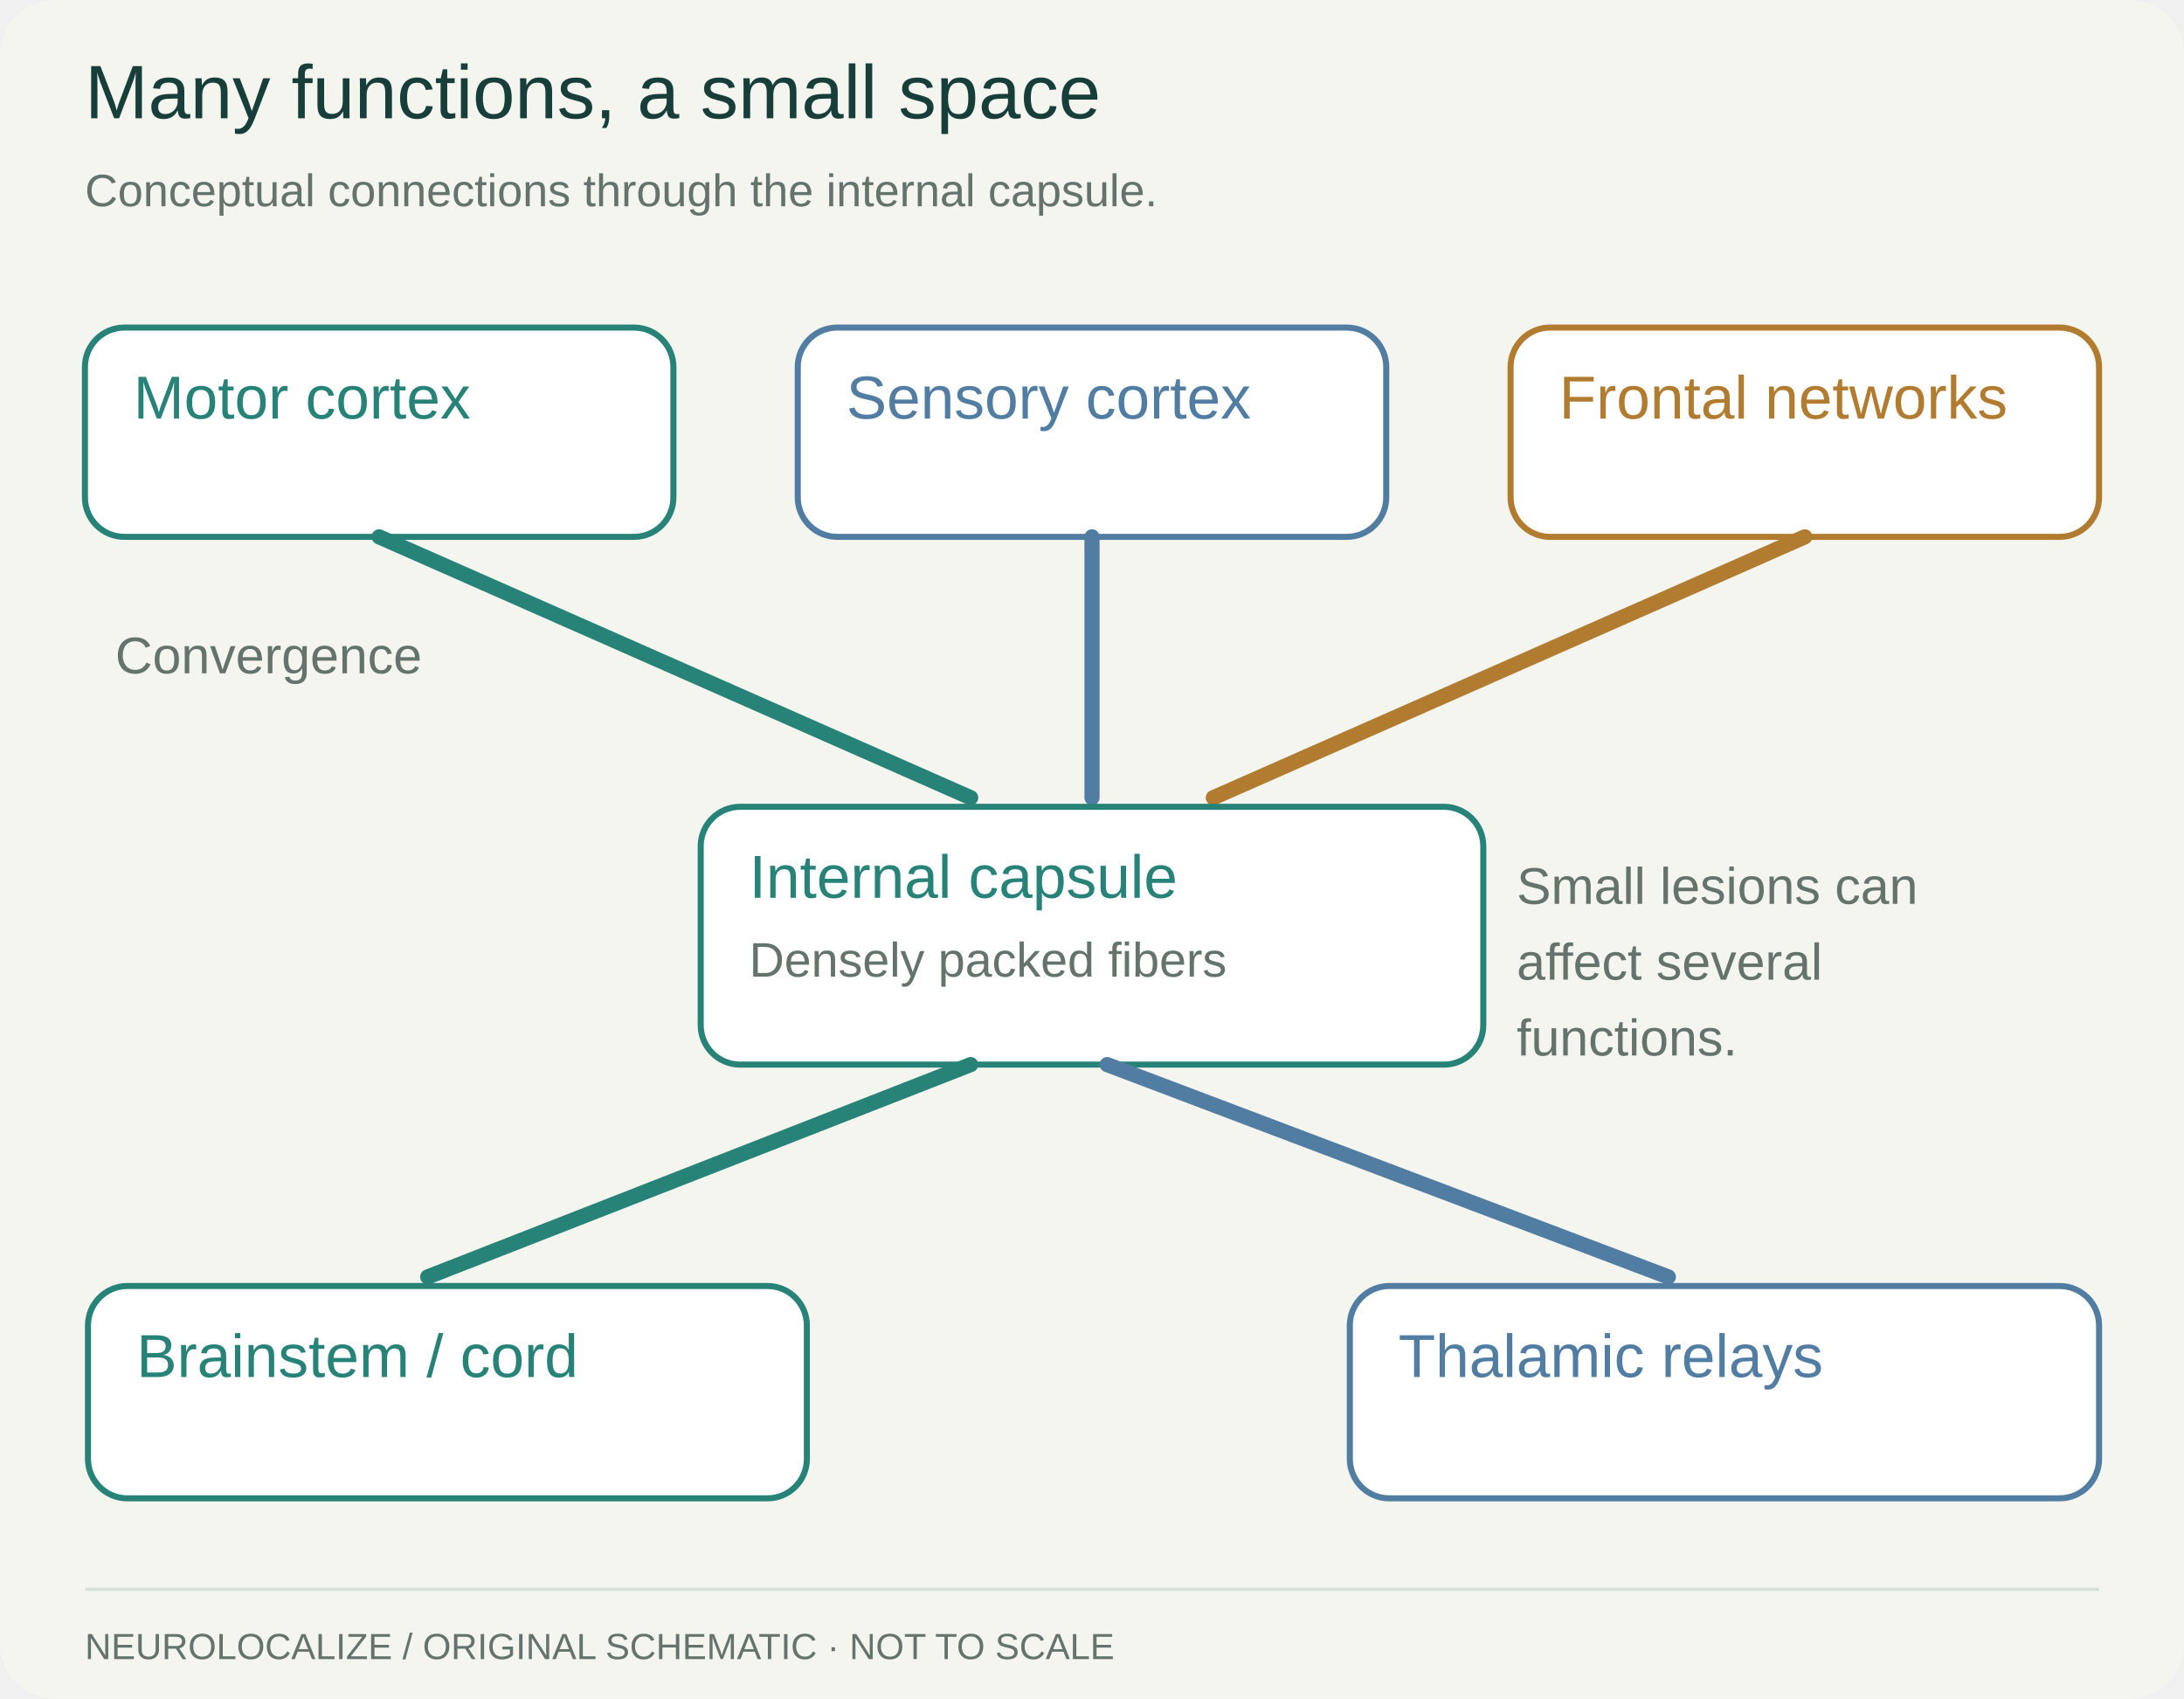
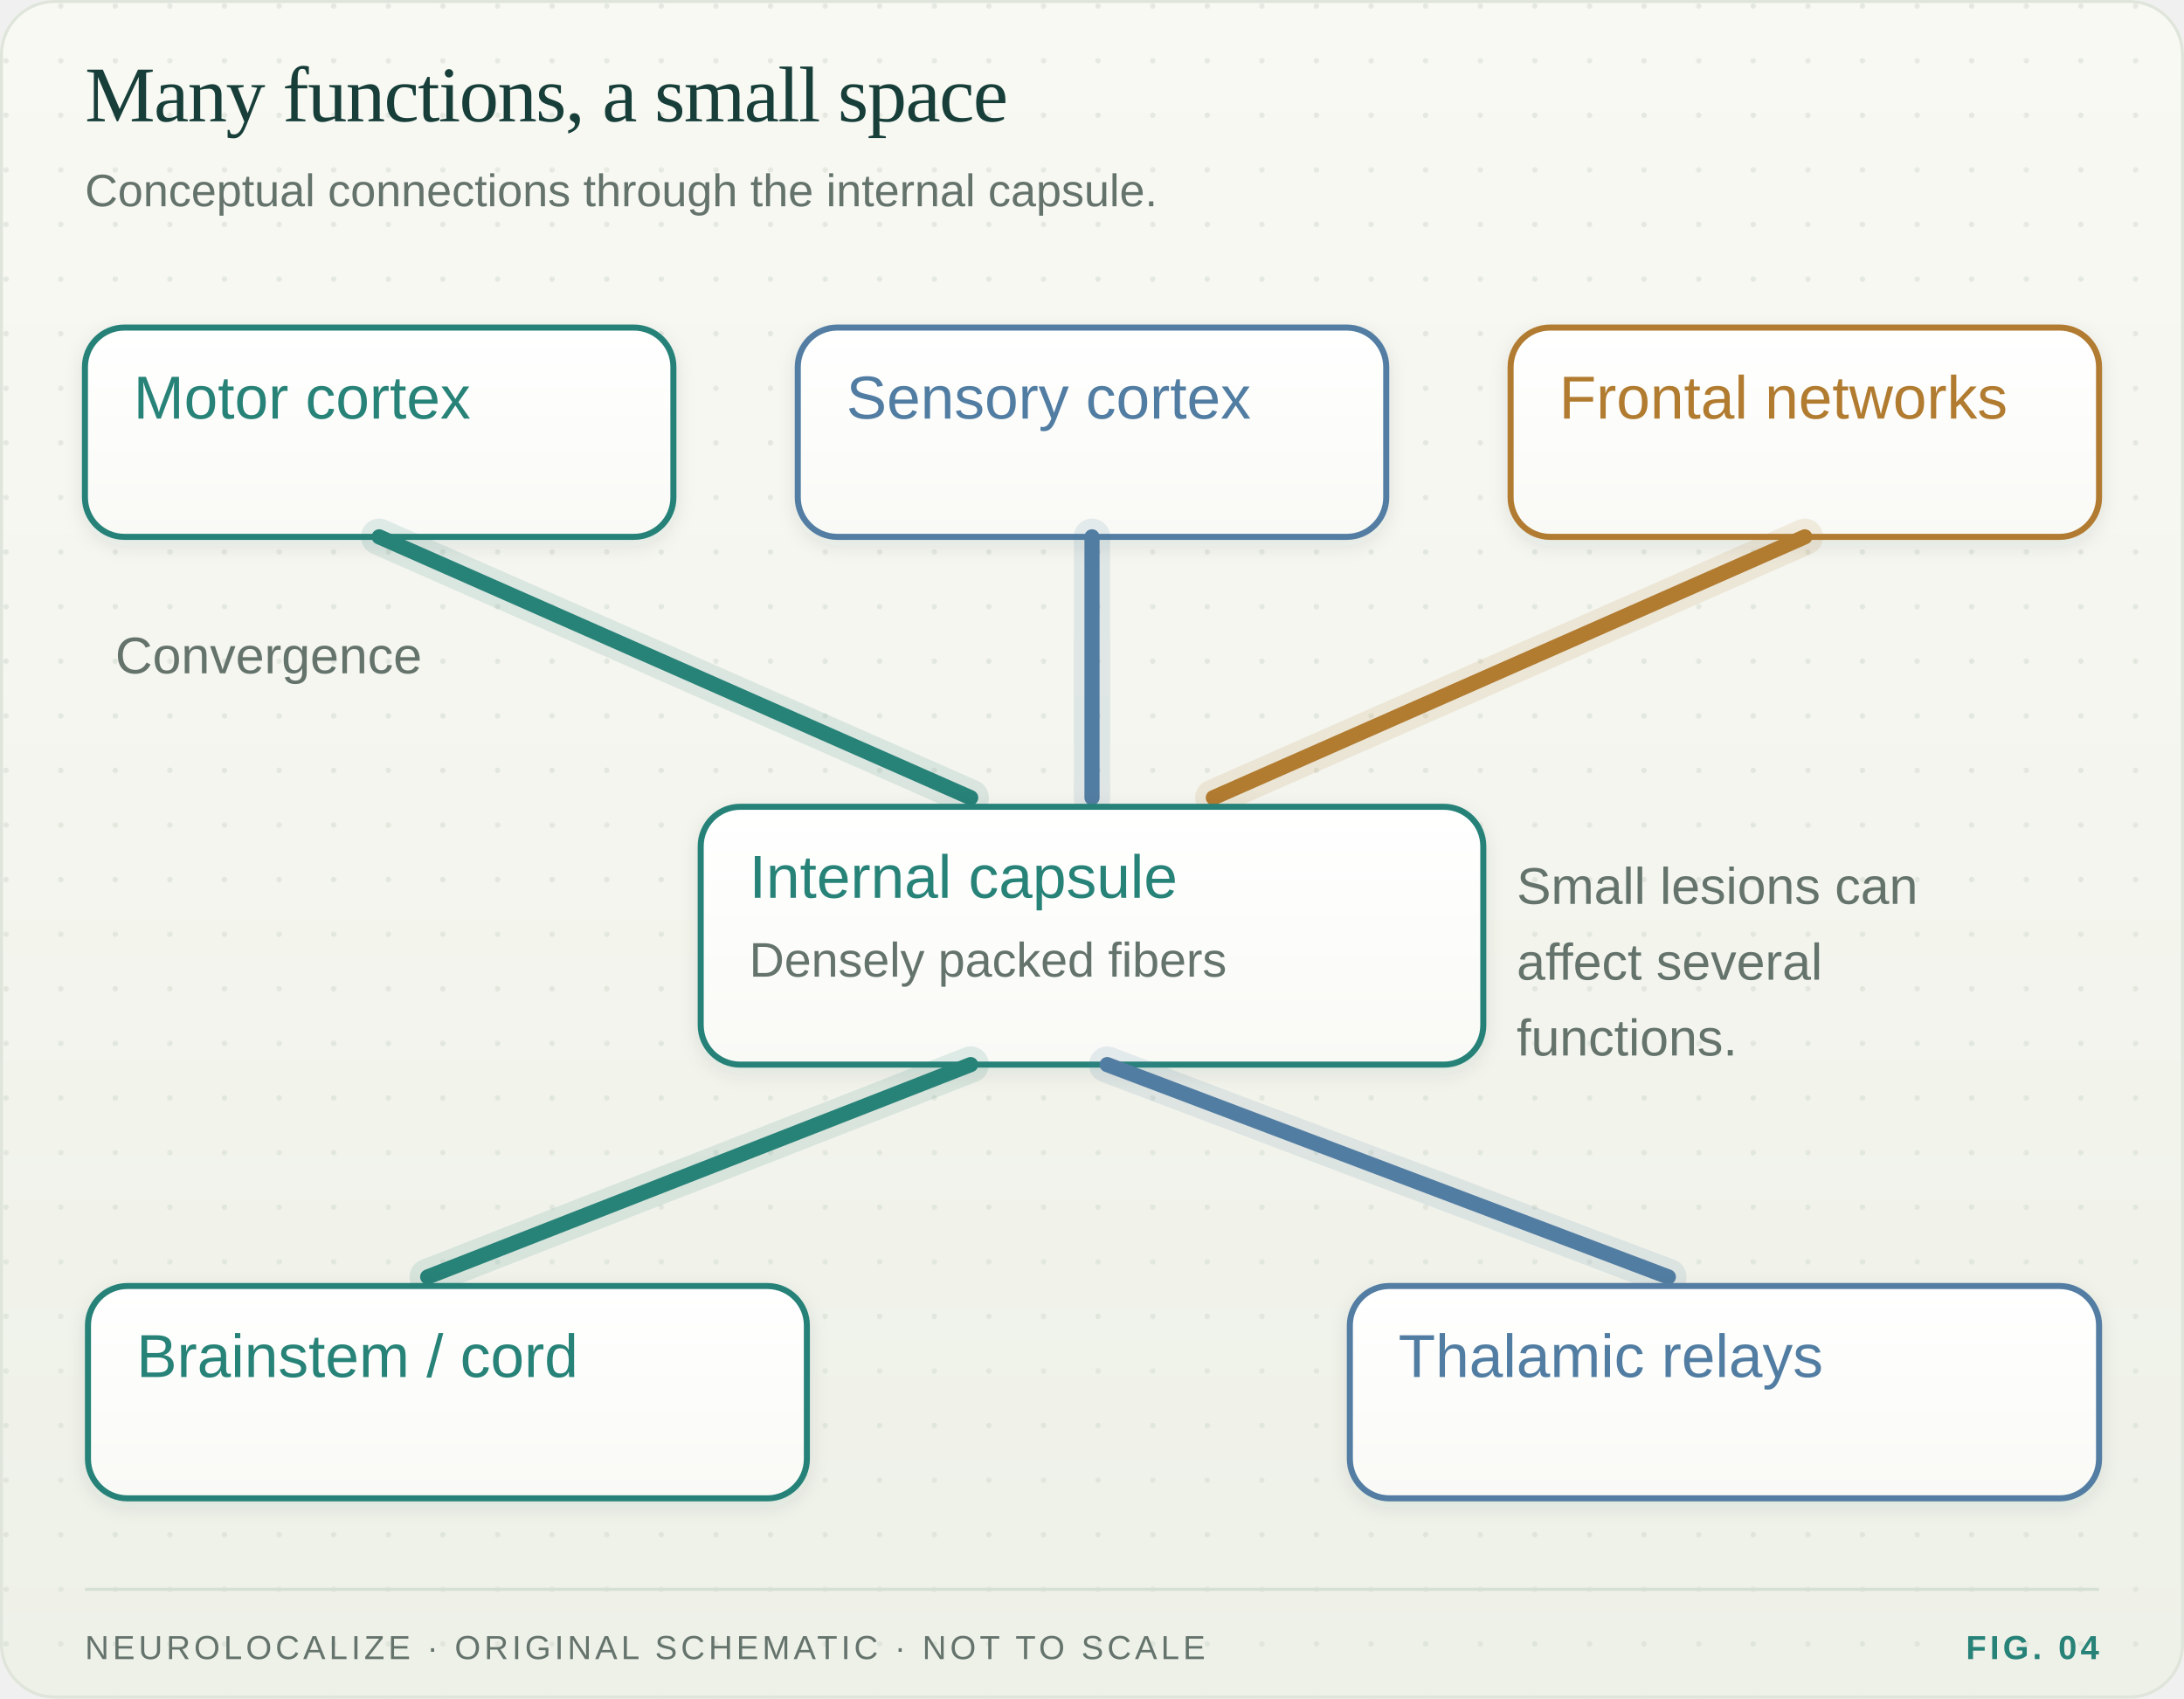
<svg xmlns="http://www.w3.org/2000/svg" width="720" height="560" viewBox="0 0 720 560" role="img">
  <defs>
-     <marker id="arrow" markerWidth="8" markerHeight="8" refX="6" refY="3" orient="auto">
-       <path d="M0 0L6 3L0 6" fill="none" stroke="#278278" stroke-width="1.3" />
+     <radialGradient id="tissue" cx=".4" cy=".35" r=".75">
+       <stop offset="0" stop-color="#f7f9f4" />
+       <stop offset="1" stop-color="#d9e4d4" />
+     </radialGradient>
+     <linearGradient id="bg" x1="0" y1="0" x2="0" y2="1">
+       <stop offset="0" stop-color="#f9f9f4" />
+       <stop offset="1" stop-color="#eef1e8" />
+     </linearGradient>
+     <linearGradient id="card" x1="0" y1="0" x2="0" y2="1">
+       <stop offset="0" stop-color="#ffffff" />
+       <stop offset="1" stop-color="#f9faf6" />
+     </linearGradient>
+     <pattern id="dots" width="18" height="18" patternUnits="userSpaceOnUse">
+       <circle cx="2" cy="2" r=".9" fill="#d3dbcf" />
+     </pattern>
+     <filter id="shadow" x="-10%" y="-10%" width="120%" height="130%">
+       <feDropShadow dx="0" dy="2" stdDeviation="3" flood-color="#173e39" flood-opacity=".09" />
+     </filter>
+     <filter id="lift" x="-40%" y="-40%" width="180%" height="190%">
+       <feDropShadow dx="0" dy="1.2" stdDeviation="1.4" flood-color="#173e39" flood-opacity=".22" />
+     </filter>
+     <linearGradient id="g173e39" x1="0" y1="0" x2="0" y2="1">
+       <stop offset="0" stop-color="#4a6865" />
+       <stop offset="1" stop-color="#173e39" />
+     </linearGradient>
+     <linearGradient id="g278278" x1="0" y1="0" x2="0" y2="1">
+       <stop offset="0" stop-color="#579e96" />
+       <stop offset="1" stop-color="#257a70" />
+     </linearGradient>
+     <linearGradient id="g527da2" x1="0" y1="0" x2="0" y2="1">
+       <stop offset="0" stop-color="#789ab6" />
+       <stop offset="1" stop-color="#4b7595" />
+     </linearGradient>
+     <linearGradient id="ga34040" x1="0" y1="0" x2="0" y2="1">
+       <stop offset="0" stop-color="#b76a6a" />
+       <stop offset="1" stop-color="#92403f" />
+     </linearGradient>
+     <linearGradient id="gb17b30" x1="0" y1="0" x2="0" y2="1">
+       <stop offset="0" stop-color="#c2985e" />
+       <stop offset="1" stop-color="#9f7431" />
+     </linearGradient>
+     <marker id="arrow" markerUnits="userSpaceOnUse" markerWidth="16" markerHeight="16" refX="11" refY="8" orient="auto">
+       <path d="M2 2.5L13 8L2 13.5L5 8Z" fill="#278278" />
    </marker>
  </defs>
-   <rect width="720" height="560" rx="18" fill="#f4f5ee" />
-   <g font-family="Arial,sans-serif">
-     <text x="28" y="39" font-size="25" fill="#173e39" text-anchor="start">Many functions, a small space</text>
+   <rect width="720" height="560" rx="18" fill="url(#bg)" />
+   <rect width="720" height="560" rx="18" fill="url(#dots)" opacity=".55" />
+   <rect x=".5" y=".5" width="719" height="559" rx="17.5" fill="none" stroke="#dfe5da" />
+   <g font-family="Arial,Helvetica,sans-serif">
+     <text x="28" y="40" font-size="26" fill="#173e39" font-family="Georgia,'Times New Roman',serif" letter-spacing="-.4">Many functions, a small space</text>
    <text x="28" y="68" font-size="15" fill="#64736c" text-anchor="start">Conceptual connections through the internal capsule.</text>
-     <rect x="28" y="108" width="194" height="69" rx="13" fill="#ffffff" stroke="#278278" stroke-width="2" />
+     <rect x="28" y="108" width="194" height="69" rx="13" fill="url(#card)" stroke="#278278" stroke-width="2" filter="url(#shadow)" />
    <text x="44" y="138" font-size="20" fill="#278278" text-anchor="start">Motor cortex</text>
-     <rect x="263" y="108" width="194" height="69" rx="13" fill="#ffffff" stroke="#527da2" stroke-width="2" />
+     <rect x="263" y="108" width="194" height="69" rx="13" fill="url(#card)" stroke="#527da2" stroke-width="2" filter="url(#shadow)" />
    <text x="279" y="138" font-size="20" fill="#527da2" text-anchor="start">Sensory cortex</text>
-     <rect x="498" y="108" width="194" height="69" rx="13" fill="#ffffff" stroke="#b17b30" stroke-width="2" />
+     <rect x="498" y="108" width="194" height="69" rx="13" fill="url(#card)" stroke="#b17b30" stroke-width="2" filter="url(#shadow)" />
    <text x="514" y="138" font-size="20" fill="#b17b30" text-anchor="start">Frontal networks</text>
+     <path d="M125 177L320 263" fill="none" stroke="#278278" stroke-width="12" stroke-opacity=".13" stroke-linecap="round" stroke-linejoin="round" />
    <path d="M125 177L320 263" fill="none" stroke="#278278" stroke-width="5" stroke-linecap="round" stroke-linejoin="round" />
+     <path d="M360 177V263" fill="none" stroke="#527da2" stroke-width="12" stroke-opacity=".13" stroke-linecap="round" stroke-linejoin="round" />
    <path d="M360 177V263" fill="none" stroke="#527da2" stroke-width="5" stroke-linecap="round" stroke-linejoin="round" />
+     <path d="M595 177L400 263" fill="none" stroke="#b17b30" stroke-width="12" stroke-opacity=".13" stroke-linecap="round" stroke-linejoin="round" />
    <path d="M595 177L400 263" fill="none" stroke="#b17b30" stroke-width="5" stroke-linecap="round" stroke-linejoin="round" />
-     <rect x="231" y="266" width="258" height="85" rx="13" fill="#ffffff" stroke="#278278" stroke-width="2" />
+     <rect x="231" y="266" width="258" height="85" rx="13" fill="url(#card)" stroke="#278278" stroke-width="2" filter="url(#shadow)" />
    <text x="247" y="296" font-size="20" fill="#278278" text-anchor="start">Internal capsule</text>
    <text x="247" y="322" font-size="16" fill="#64736c" text-anchor="start">Densely packed fibers</text>
+     <path d="M320 351L141 421" fill="none" stroke="#278278" stroke-width="12" stroke-opacity=".13" stroke-linecap="round" stroke-linejoin="round" />
    <path d="M320 351L141 421" fill="none" stroke="#278278" stroke-width="5" stroke-linecap="round" stroke-linejoin="round" />
+     <path d="M365 351L550 421" fill="none" stroke="#527da2" stroke-width="12" stroke-opacity=".13" stroke-linecap="round" stroke-linejoin="round" />
    <path d="M365 351L550 421" fill="none" stroke="#527da2" stroke-width="5" stroke-linecap="round" stroke-linejoin="round" />
-     <rect x="29" y="424" width="237" height="70" rx="13" fill="#ffffff" stroke="#278278" stroke-width="2" />
+     <rect x="29" y="424" width="237" height="70" rx="13" fill="url(#card)" stroke="#278278" stroke-width="2" filter="url(#shadow)" />
    <text x="45" y="454" font-size="20" fill="#278278" text-anchor="start">Brainstem / cord</text>
-     <rect x="445" y="424" width="247" height="70" rx="13" fill="#ffffff" stroke="#527da2" stroke-width="2" />
+     <rect x="445" y="424" width="247" height="70" rx="13" fill="url(#card)" stroke="#527da2" stroke-width="2" filter="url(#shadow)" />
    <text x="461" y="454" font-size="20" fill="#527da2" text-anchor="start">Thalamic relays</text>
    <text x="38" y="222" font-size="17" fill="#64736c" text-anchor="start">Convergence</text>
    <text x="500" y="298" font-size="17" fill="#64736c" text-anchor="start">Small lesions can</text>
    <text x="500" y="323" font-size="17" fill="#64736c" text-anchor="start">affect several</text>
    <text x="500" y="348" font-size="17" fill="#64736c" text-anchor="start">functions.</text>
    <path d="M28 524L692 524" fill="none" stroke="#d6dfd3" stroke-width="1" />
-     <text x="28" y="547" font-size="12" fill="#64736c" text-anchor="start">NEUROLOCALIZE  /  ORIGINAL SCHEMATIC · NOT TO SCALE</text>
+     <text x="28" y="547" font-size="11" fill="#64736c" letter-spacing="1.2">NEUROLOCALIZE  ·  ORIGINAL SCHEMATIC  ·  NOT TO SCALE</text>
+     <text x="692" y="547" font-size="11" fill="#278278" text-anchor="end" letter-spacing="1.2" font-weight="700">FIG. 04</text>
  </g>
</svg>
